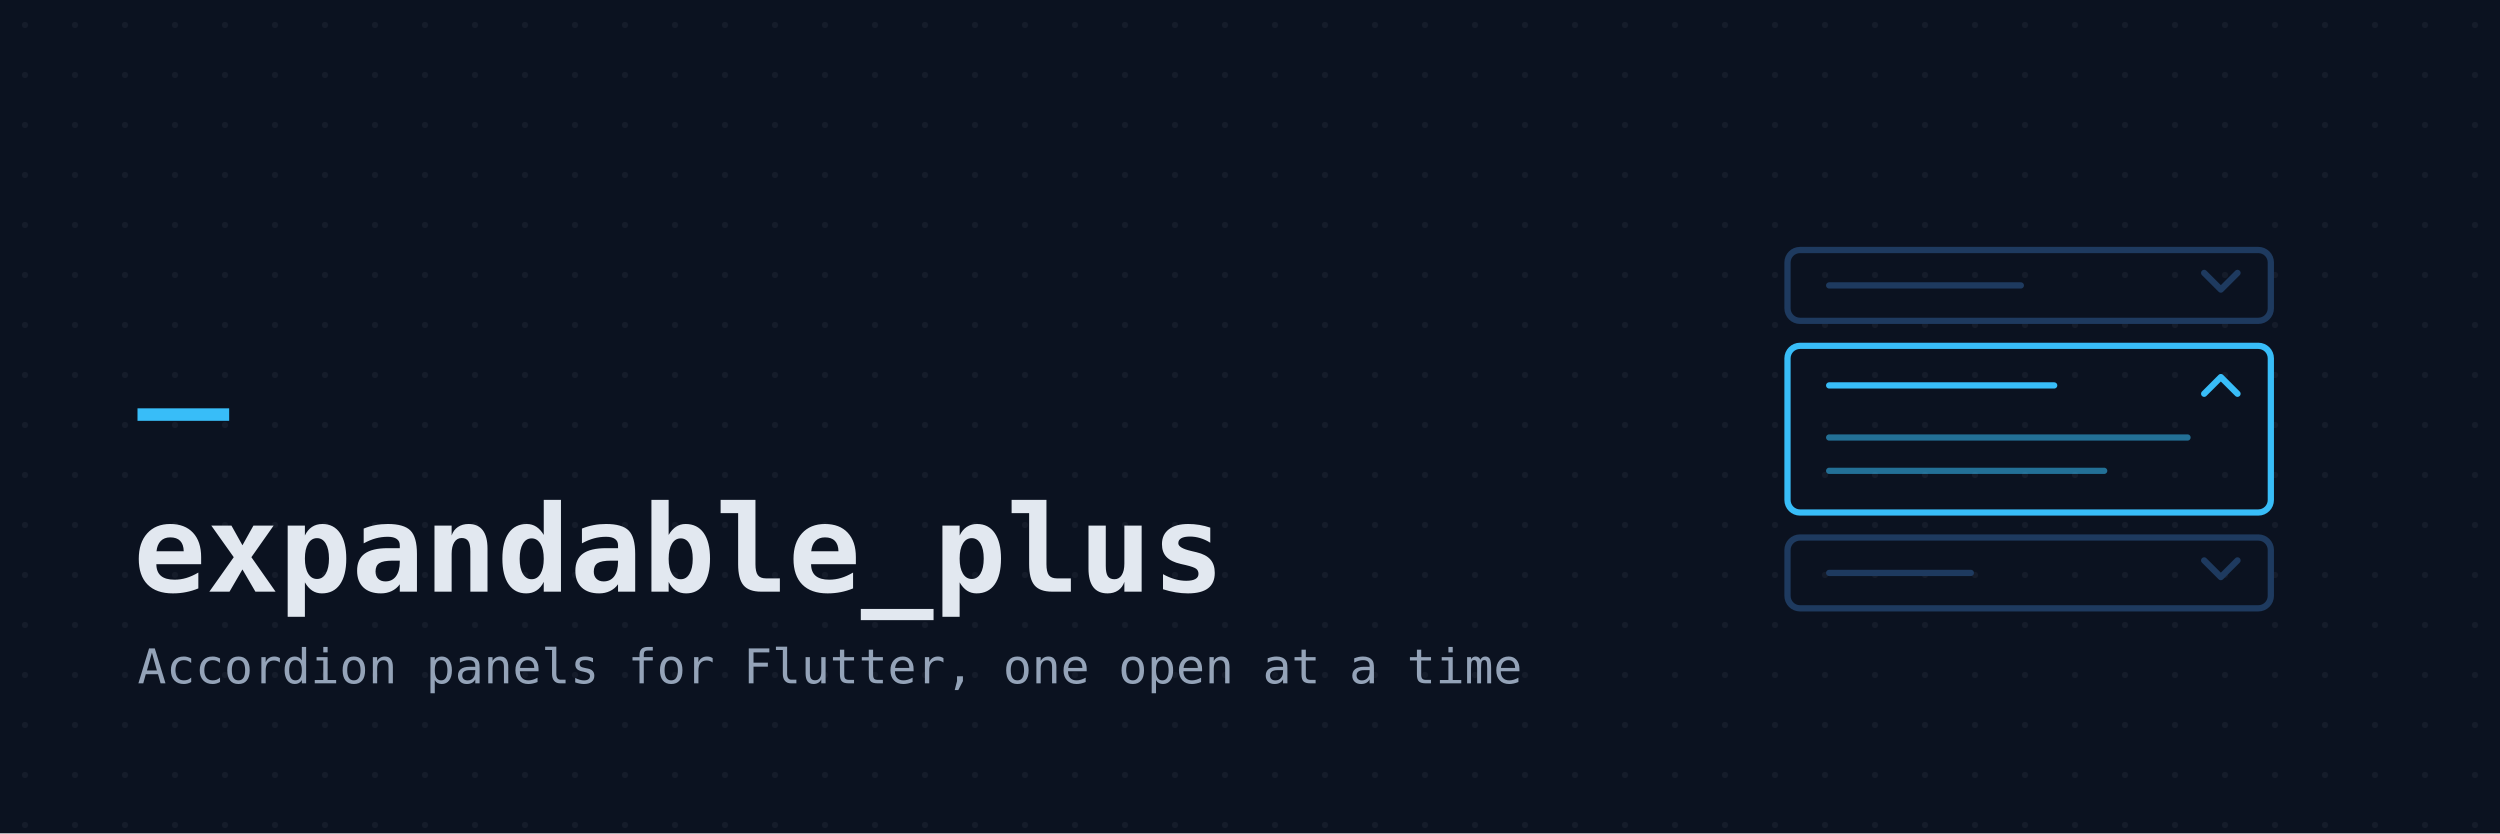
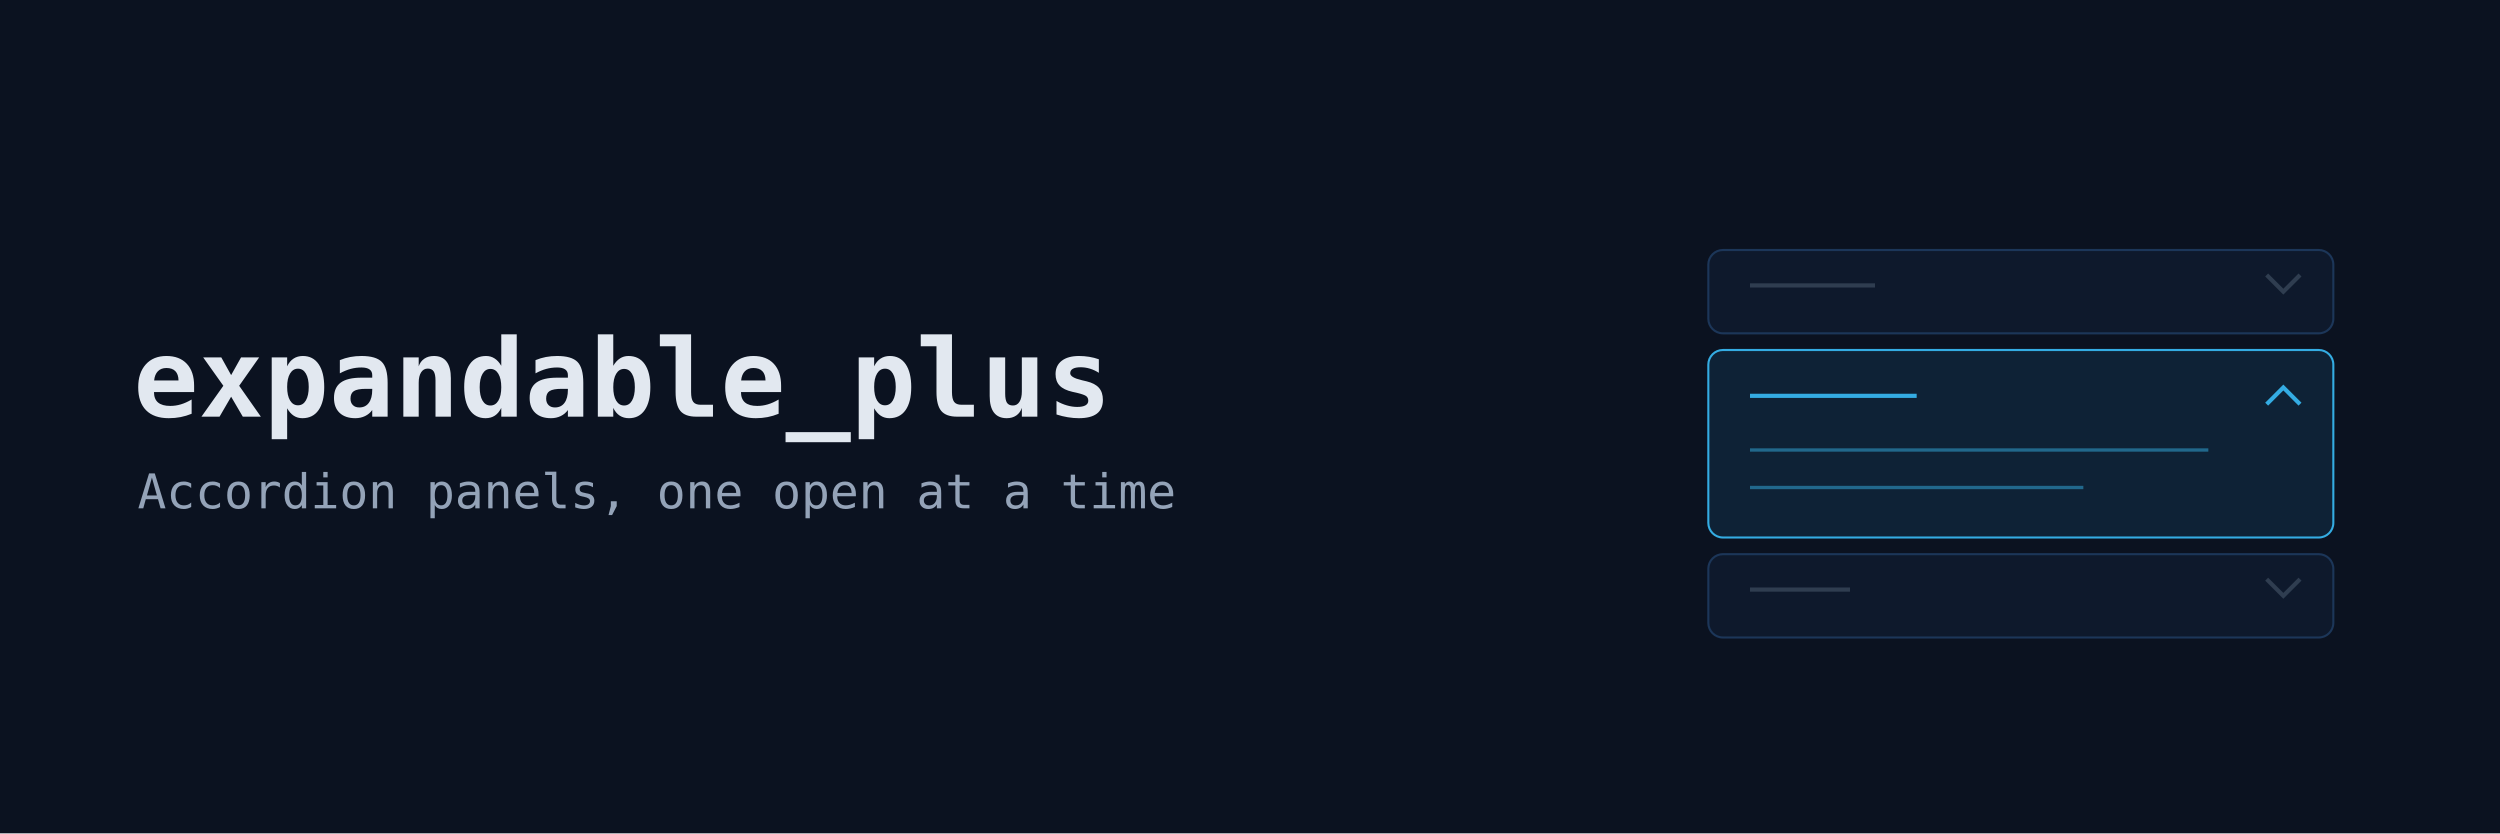
- <svg xmlns="http://www.w3.org/2000/svg" width="1200" height="400" viewBox="0 0 1200 400">
-   <defs>
-     <pattern id="dots" width="24" height="24" patternUnits="userSpaceOnUse">
-       <circle cx="12" cy="12" r="1.5" fill="#E2E8F0" fill-opacity="0.05" />
-     </pattern>
-   </defs>
+ <svg xmlns="http://www.w3.org/2000/svg" width="1200" height="400" viewBox="0 0 1200 400" font-family="Menlo, monospace">
  <rect width="1200" height="400" fill="#0B1220" />
-   <rect width="1200" height="400" fill="url(#dots)" />
-   <rect x="66" y="196" width="44" height="6" fill="#38BDF8" />
-   <text x="64" y="284" font-family="Menlo, monospace" font-size="58" font-weight="bold" fill="#E2E8F0">expandable_plus</text>
-   <text x="66" y="328" font-family="Menlo, monospace" font-size="23" fill="#94A3B8">Accordion panels for Flutter, one open at a time</text>
-   <g stroke-linecap="round" stroke-linejoin="round" stroke-width="3">
-     <rect x="858" y="120" width="232" height="34" rx="6" fill="none" stroke="#1E3A5F" />
-     <path d="M 878 137 L 970 137" stroke="#1E3A5F" fill="none" />
-     <path d="M 1058 131 l 8 8 l 8 -8" stroke="#1E3A5F" fill="none" />
-     <rect x="858" y="166" width="232" height="80" rx="6" fill="none" stroke="#38BDF8" />
-     <path d="M 878 185 L 986 185" stroke="#38BDF8" fill="none" />
-     <path d="M 1058 189 l 8 -8 l 8 8" stroke="#38BDF8" fill="none" />
-     <path d="M 878 210 L 1050 210 M 878 226 L 1010 226" stroke="#38BDF8" fill="none" stroke-opacity="0.55" />
-     <rect x="858" y="258" width="232" height="34" rx="6" fill="none" stroke="#1E3A5F" />
-     <path d="M 878 275 L 946 275" stroke="#1E3A5F" fill="none" />
-     <path d="M 1058 269 l 8 8 l 8 -8" stroke="#1E3A5F" fill="none" />
+   <g opacity="0.9">
+     <rect x="820" y="120" width="300" height="40" rx="7" fill="#0E1A2E" stroke="#1E3A5F" />
+     <path d="M840 137 L900 137" stroke="#334155" stroke-width="2" />
+     <path d="M1088 132 l8 8 l8 -8" stroke="#334155" stroke-width="2" fill="none" />
+     <rect x="820" y="168" width="300" height="90" rx="7" fill="#0E2438" stroke="#38BDF8" />
+     <path d="M840 190 L920 190" stroke="#38BDF8" stroke-width="2" />
+     <path d="M1088 194 l8 -8 l8 8" stroke="#38BDF8" stroke-width="2" fill="none" />
+     <path d="M840 216 L1060 216 M840 234 L1000 234" stroke="#38BDF8" stroke-width="1.6" opacity="0.5" />
+     <rect x="820" y="266" width="300" height="40" rx="7" fill="#0E1A2E" stroke="#1E3A5F" />
+     <path d="M840 283 L888 283" stroke="#334155" stroke-width="2" />
+     <path d="M1088 278 l8 8 l8 -8" stroke="#334155" stroke-width="2" fill="none" />
  </g>
+   <text x="64" y="200" font-size="52" font-weight="bold" fill="#E2E8F0">expandable_plus</text>
+   <text x="66" y="244" font-size="23" fill="#94A3B8">Accordion panels, one open at a time</text>
</svg>
